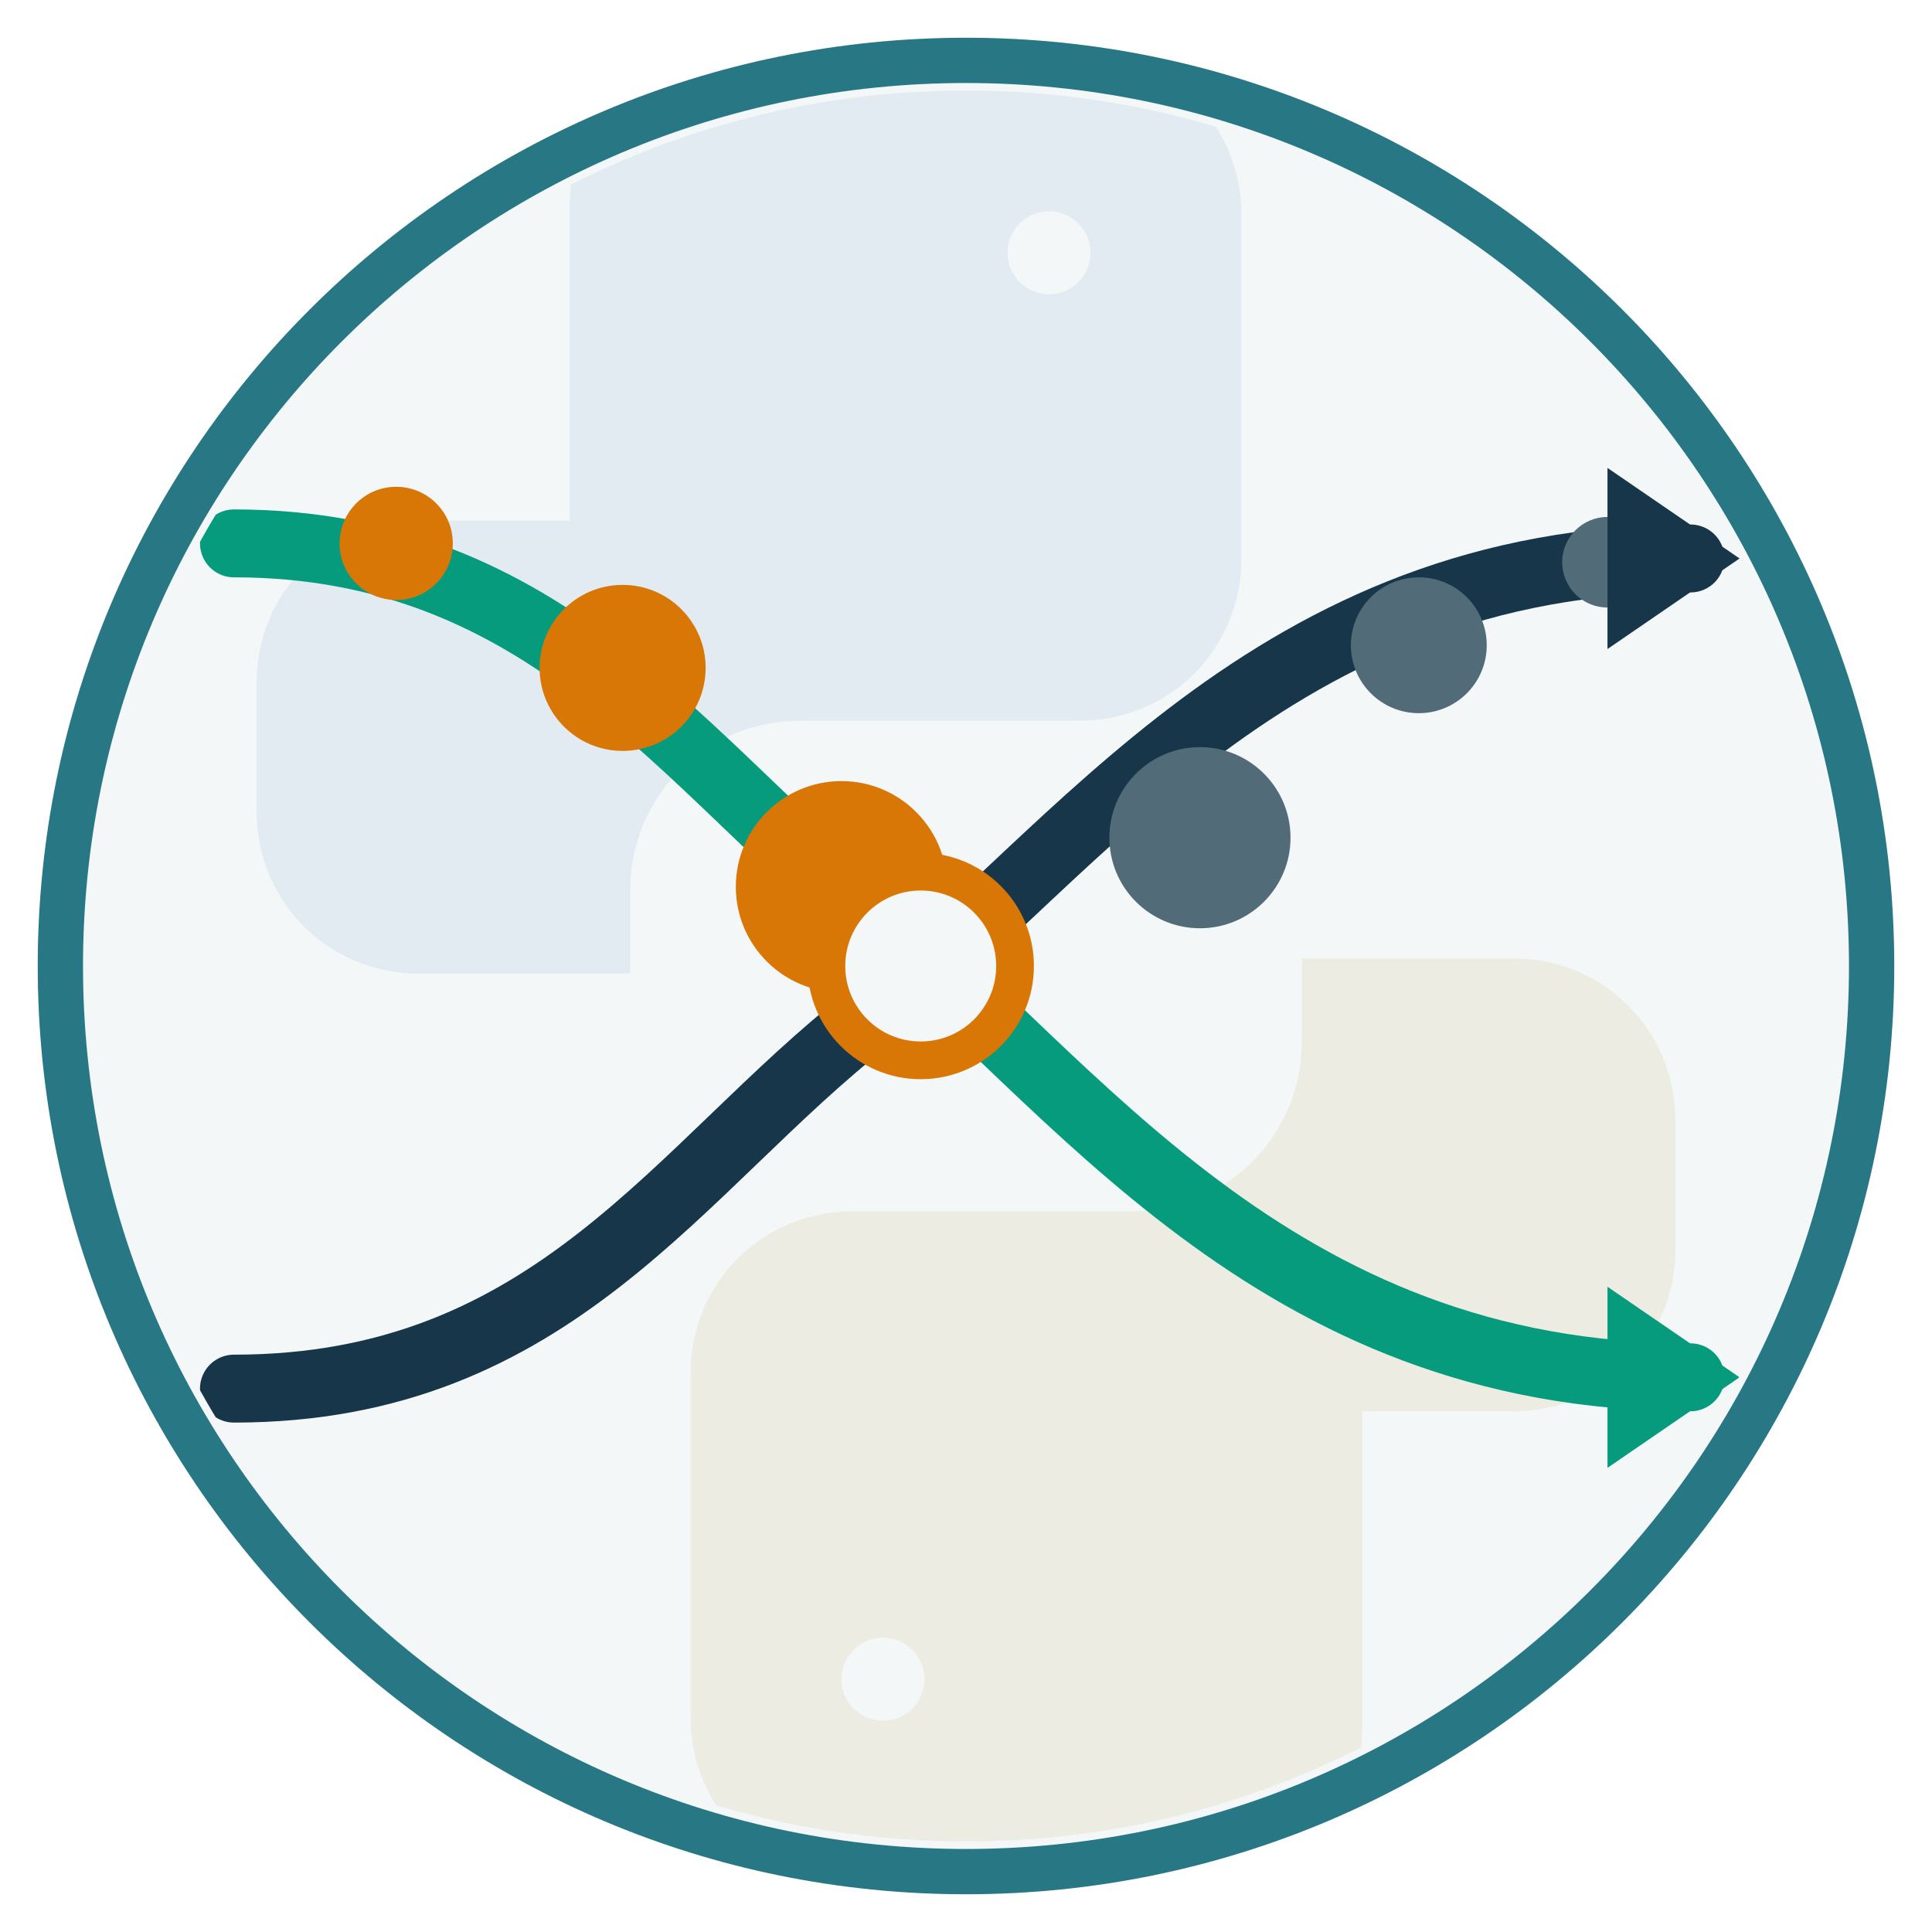
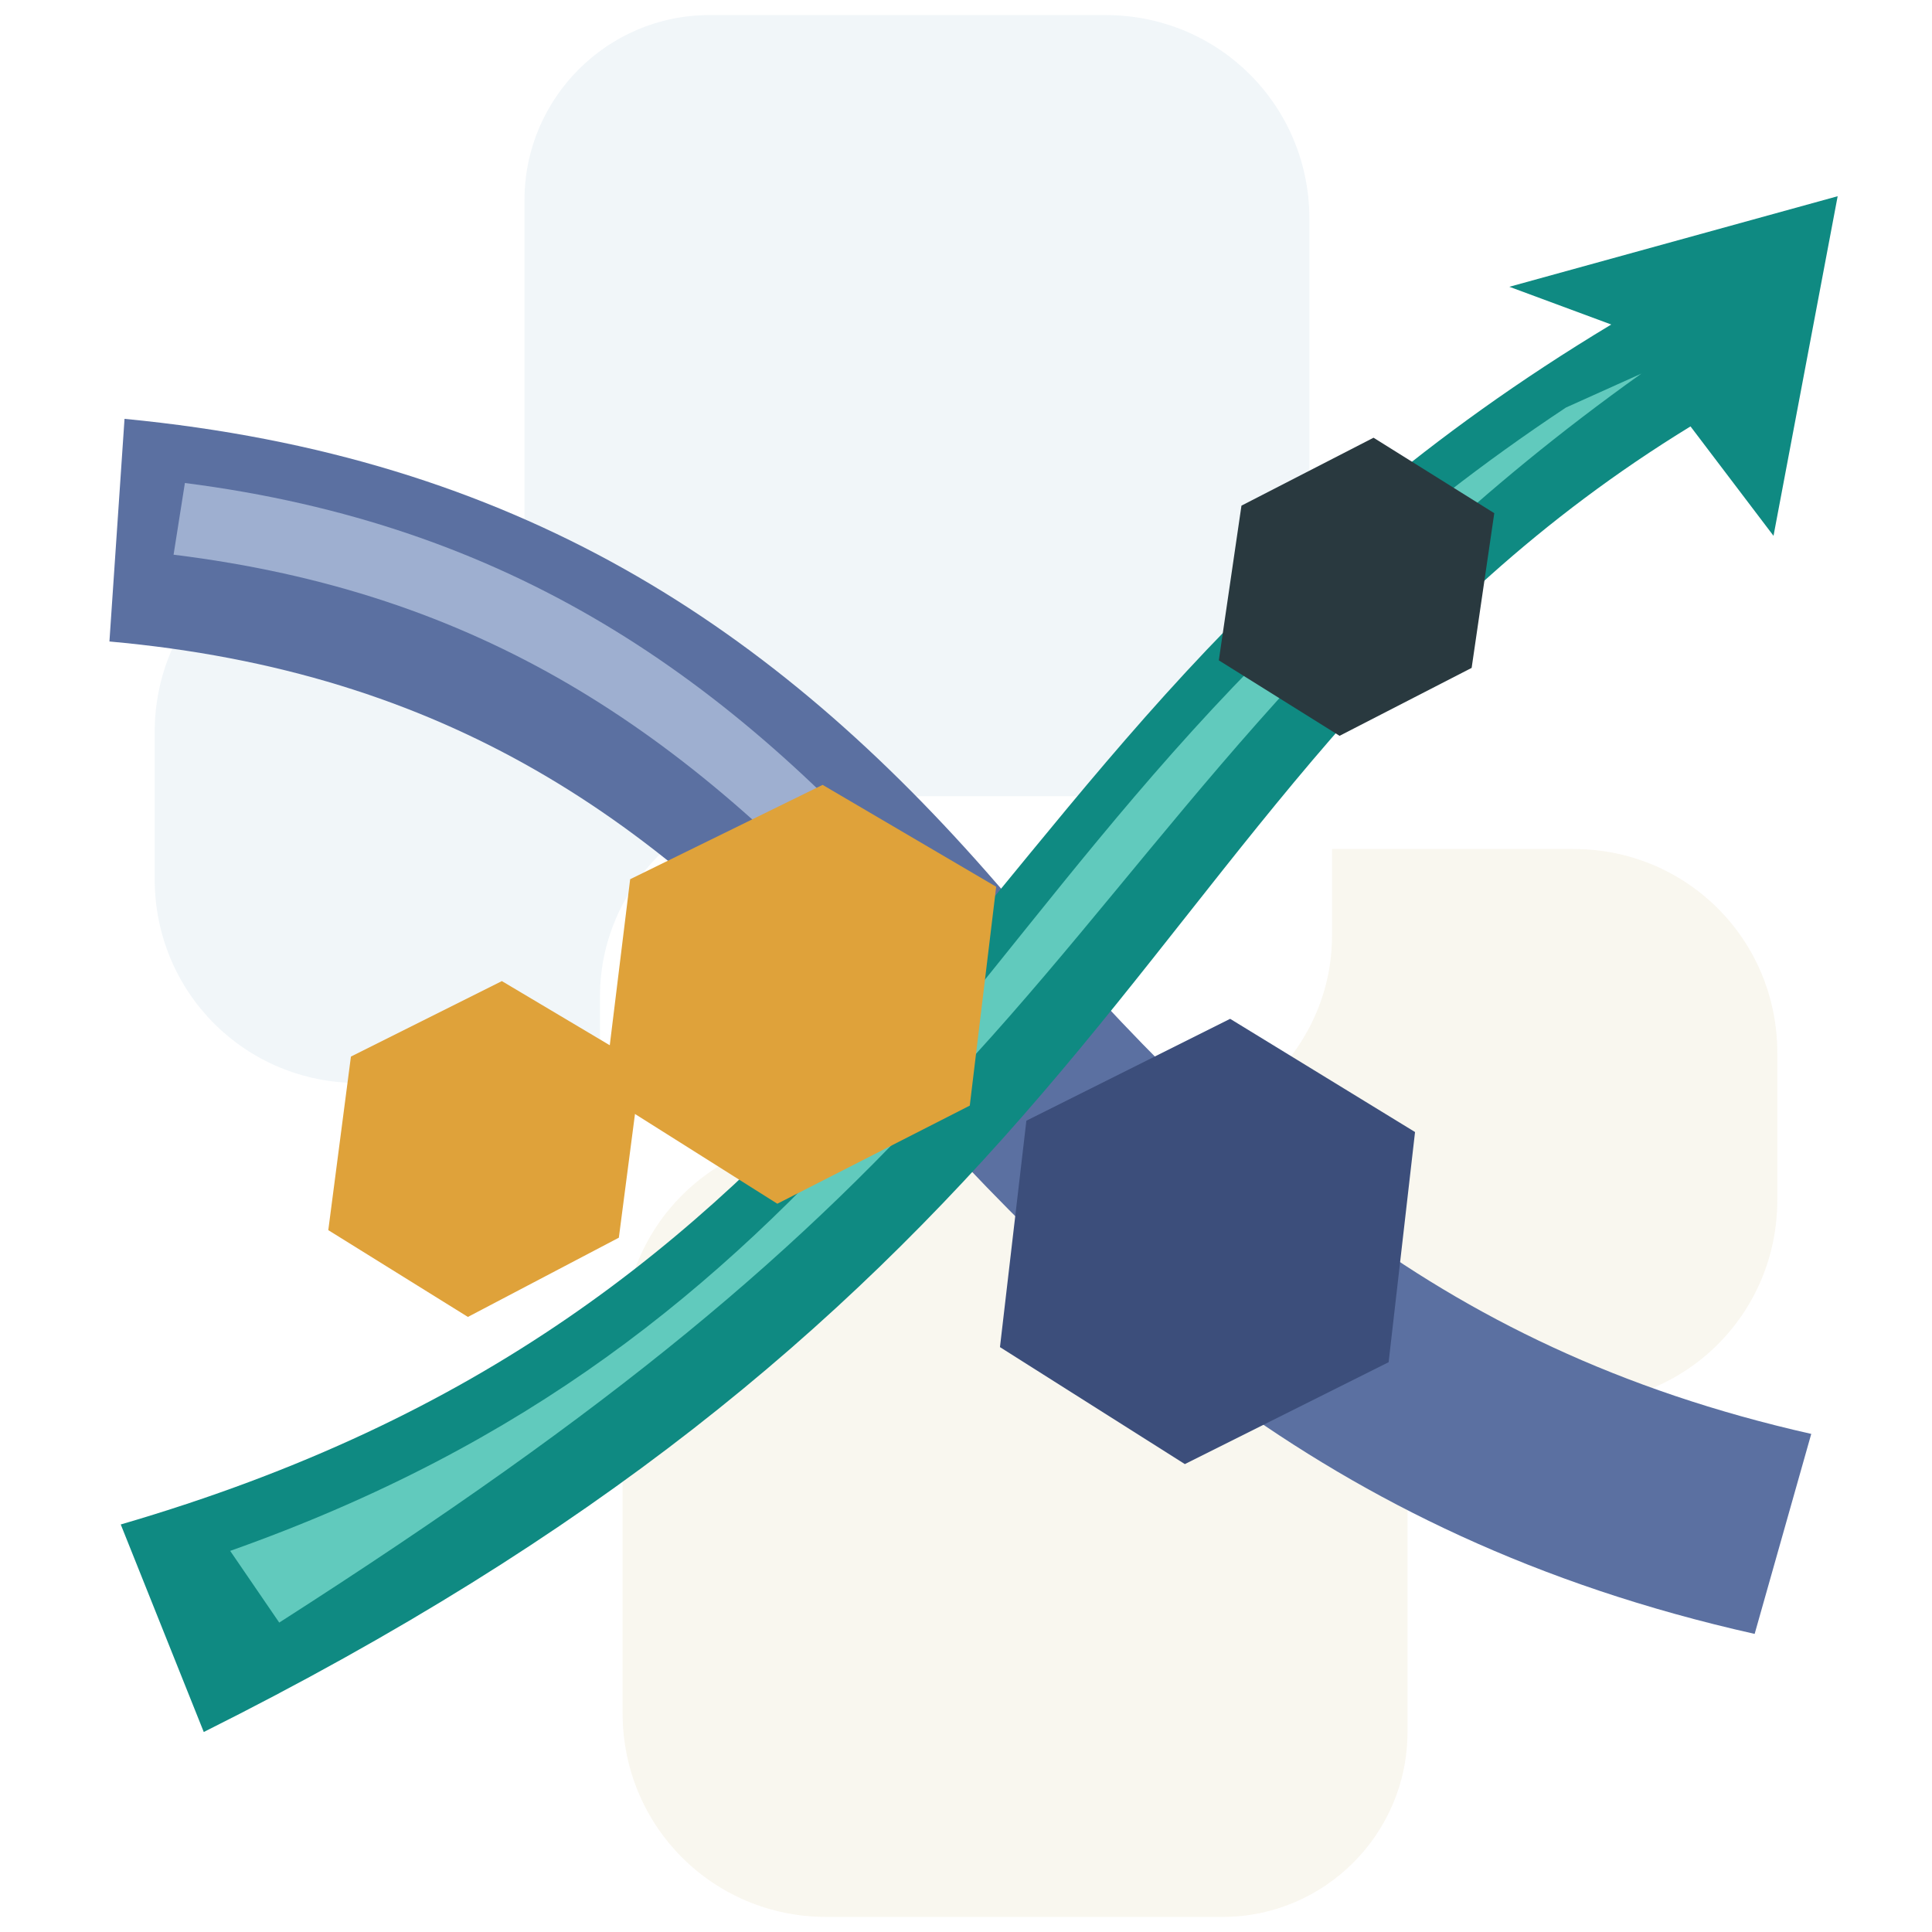
<svg xmlns="http://www.w3.org/2000/svg" viewBox="0 0 512 512" role="img" aria-labelledby="title description">
-   <defs>
-     <clipPath id="badge-clip">
-       <circle cx="256" cy="256" r="232" />
-     </clipPath>
-   </defs>
  <style>
-     :root {
-       color-scheme: light dark;
-     }
- 
-     .badge {
-       fill: #f4f7f8;
-       stroke: #277785;
-     }
- 
-     .badge-fill {
-       fill: #f4f7f8;
-     }
- 
-     .badge-stroke {
-       stroke: #f4f7f8;
-     }
- 
-     .language-mark {
-       fill: #17364a;
-       opacity: 0.06;
-     }
- 
-     .python-upper {
-       fill: #2874a6;
-       opacity: 0.09;
-     }
- 
-     .python-lower {
-       fill: #a77b00;
-       opacity: 0.09;
-     }
- 
-     .python-eye {
-       fill: #f4f7f8;
-     }
- 
-     .accent-fill {
-       fill: #079b7e;
-     }
- 
-     .accent-stroke {
-       stroke: #079b7e;
-     }
- 
-     .solid-fill {
-       fill: #17364a;
-     }
- 
-     .solid-stroke {
-       stroke: #17364a;
-     }
- 
-     .muted-fill {
-       fill: #526b78;
-     }
- 
-     .muted-stroke {
-       stroke: #526b78;
-     }
- 
-     .warm-fill {
-       fill: #d97706;
-     }
- 
-     .warm-stroke {
-       stroke: #d97706;
-     }
- 
+     :root { color-scheme: light dark; }
+     .language-mark { fill: #17323d; opacity: 0.07; } .python-upper { fill: #2874a6; opacity: 0.07; } .python-lower { fill: #aa8108; opacity: 0.07; }
+     .primary { fill: #0f8a82; } .primary-light { fill: #61cabd; } .primary-shade { fill: #08655f; }
+     .secondary { fill: #5b70a1; } .secondary-light { fill: #9eafd0; } .secondary-shade { fill: #3c4e7b; }
+     .accent { fill: #dfa23a; } .neutral { fill: #29393f; } .shadow { fill: #14262c; opacity: 0.22; }
    @media (prefers-color-scheme: dark) {
-       .badge {
-         fill: #0d2638;
-         stroke: #277785;
-       }
- 
-       .badge-fill {
-         fill: #0d2638;
-       }
- 
-       .badge-stroke {
-         stroke: #0d2638;
-       }
- 
-       .language-mark {
-         fill: #edf2f3;
-         opacity: 0.07;
-       }
- 
-       .python-upper {
-         fill: #79b7df;
-         opacity: 0.1;
-       }
- 
-       .python-lower {
-         fill: #f0c84b;
-         opacity: 0.1;
-       }
- 
-       .python-eye {
-         fill: #0d2638;
-       }
- 
-       .accent-fill {
-         fill: #43d6b1;
-       }
- 
-       .accent-stroke {
-         stroke: #43d6b1;
-       }
- 
-       .solid-fill {
-         fill: #edf2f3;
-       }
- 
-       .solid-stroke {
-         stroke: #edf2f3;
-       }
- 
-       .muted-fill {
-         fill: #8fa2aa;
-       }
- 
-       .muted-stroke {
-         stroke: #8fa2aa;
-       }
- 
-       .warm-fill {
-         fill: #f6b73c;
-       }
- 
-       .warm-stroke {
-         stroke: #f6b73c;
-       }
+       .language-mark { fill: #edf6f3; opacity: 0.08; } .python-upper { fill: #7ec5ed; opacity: 0.08; } .python-lower { fill: #f1ca50; opacity: 0.08; }
+       .primary { fill: #3fc6ba; } .primary-light { fill: #82dfd3; } .primary-shade { fill: #1d9389; }
+       .secondary { fill: #91a5d7; } .secondary-light { fill: #c4ceed; } .secondary-shade { fill: #687aaf; }
+       .accent { fill: #f2c45d; } .neutral { fill: #e5efec; } .shadow { fill: #02090b; opacity: 0.34; }
    }
  </style>
-   <circle class="badge" cx="256" cy="256" r="240" stroke-width="12" />
-   <g clip-path="url(#badge-clip)">
-     <g aria-hidden="true">
-       <path class="python-upper" d="M151 54 C151 32 169 14 191 14 H286 C310 14 329 33 329 57 V148 C329 172 310 191 286 191 H212 C187 191 167 211 167 236 V258 H111 C87 258 68 239 68 215 V181 C68 157 87 138 111 138 H151 Z" />
-       <path class="python-lower" d="M151 54 C151 32 169 14 191 14 H286 C310 14 329 33 329 57 V148 C329 172 310 191 286 191 H212 C187 191 167 211 167 236 V258 H111 C87 258 68 239 68 215 V181 C68 157 87 138 111 138 H151 Z" transform="rotate(180 256 256)" />
-       <circle class="python-eye" cx="278" cy="67" r="11" />
-       <circle class="python-eye" cx="234" cy="445" r="11" />
-     </g>
-     <path class="accent-stroke" d="M62 144 C145 144 182 203 230 242 C285 287 337 365 448 365" fill="none" stroke-width="18" stroke-linecap="round" />
-     <path class="solid-stroke" d="M62 368 C147 368 180 309 230 270 C286 226 337 148 448 148" fill="none" stroke-width="18" stroke-linecap="round" />
-     <circle class="warm-fill" cx="105" cy="144" r="15" />
-     <circle class="warm-fill" cx="165" cy="177" r="22" />
-     <circle class="warm-fill" cx="223" cy="235" r="28" />
-     <circle class="muted-fill" cx="318" cy="222" r="24" />
-     <circle class="muted-fill" cx="376" cy="171" r="18" />
-     <circle class="muted-fill" cx="426" cy="149" r="12" />
-     <circle class="badge-fill warm-stroke" cx="244" cy="256" r="25" stroke-width="10" />
-     <path class="accent-fill" d="M461 365 L426 341 V389 Z" />
-     <path class="solid-fill" d="M461 148 L426 124 V172 Z" />
+   <g aria-hidden="true">
+     <path class="python-upper" d="M139 53 C139 26 161 4 188 4 H293 C323 4 347 28 347 58 V157 C347 187 323 211 293 211 H212 C183 211 159 235 159 264 V287 H95 C65 287 41 263 41 233 V194 C41 164 65 140 95 140 H139 Z" />
+     <path class="python-lower" d="M139 53 C139 26 161 4 188 4 H293 C323 4 347 28 347 58 V157 C347 187 323 211 293 211 H212 C183 211 159 235 159 264 V287 H95 C65 287 41 263 41 233 V194 C41 164 65 140 95 140 H139 Z" transform="rotate(180 256 256)" />
+   </g>
+   <g aria-hidden="true">
+     <path class="secondary" d="M33 111 C137 121 205 166 264 234 C323 302 378 357 480 380 L465 433 C349 407 286 344 228 278 C175 217 118 178 29 170 Z" />
+     <path class="secondary-light" d="M49 128 C135 139 193 179 246 240 L235 253 C181 193 127 157 46 147 Z" />
+     <path class="primary" d="M32 404 C128 376 184 330 233 274 C289 210 329 145 427 86 L400 76 L487 52 L470 142 L448 113 C368 162 331 226 276 290 C222 353 158 407 54 459 Z" />
+     <path class="primary-light" d="M61 411 C140 383 190 342 235 291 C286 232 326 167 415 108 L435 99 C348 161 310 223 258 280 C212 332 163 373 74 430 Z" />
+     <path class="accent" d="M93 280 L133 260 L170 282 L164 328 L124 349 L87 326 Z" />
+     <path class="accent" d="M167 233 L218 208 L264 235 L257 293 L206 319 L160 290 Z" />
+     <path class="secondary-shade" d="M272 297 L326 270 L375 300 L368 361 L314 388 L265 357 Z" />
+     <path class="neutral" d="M329 134 L364 116 L396 136 L390 177 L355 195 L323 175 Z" />
  </g>
</svg>
